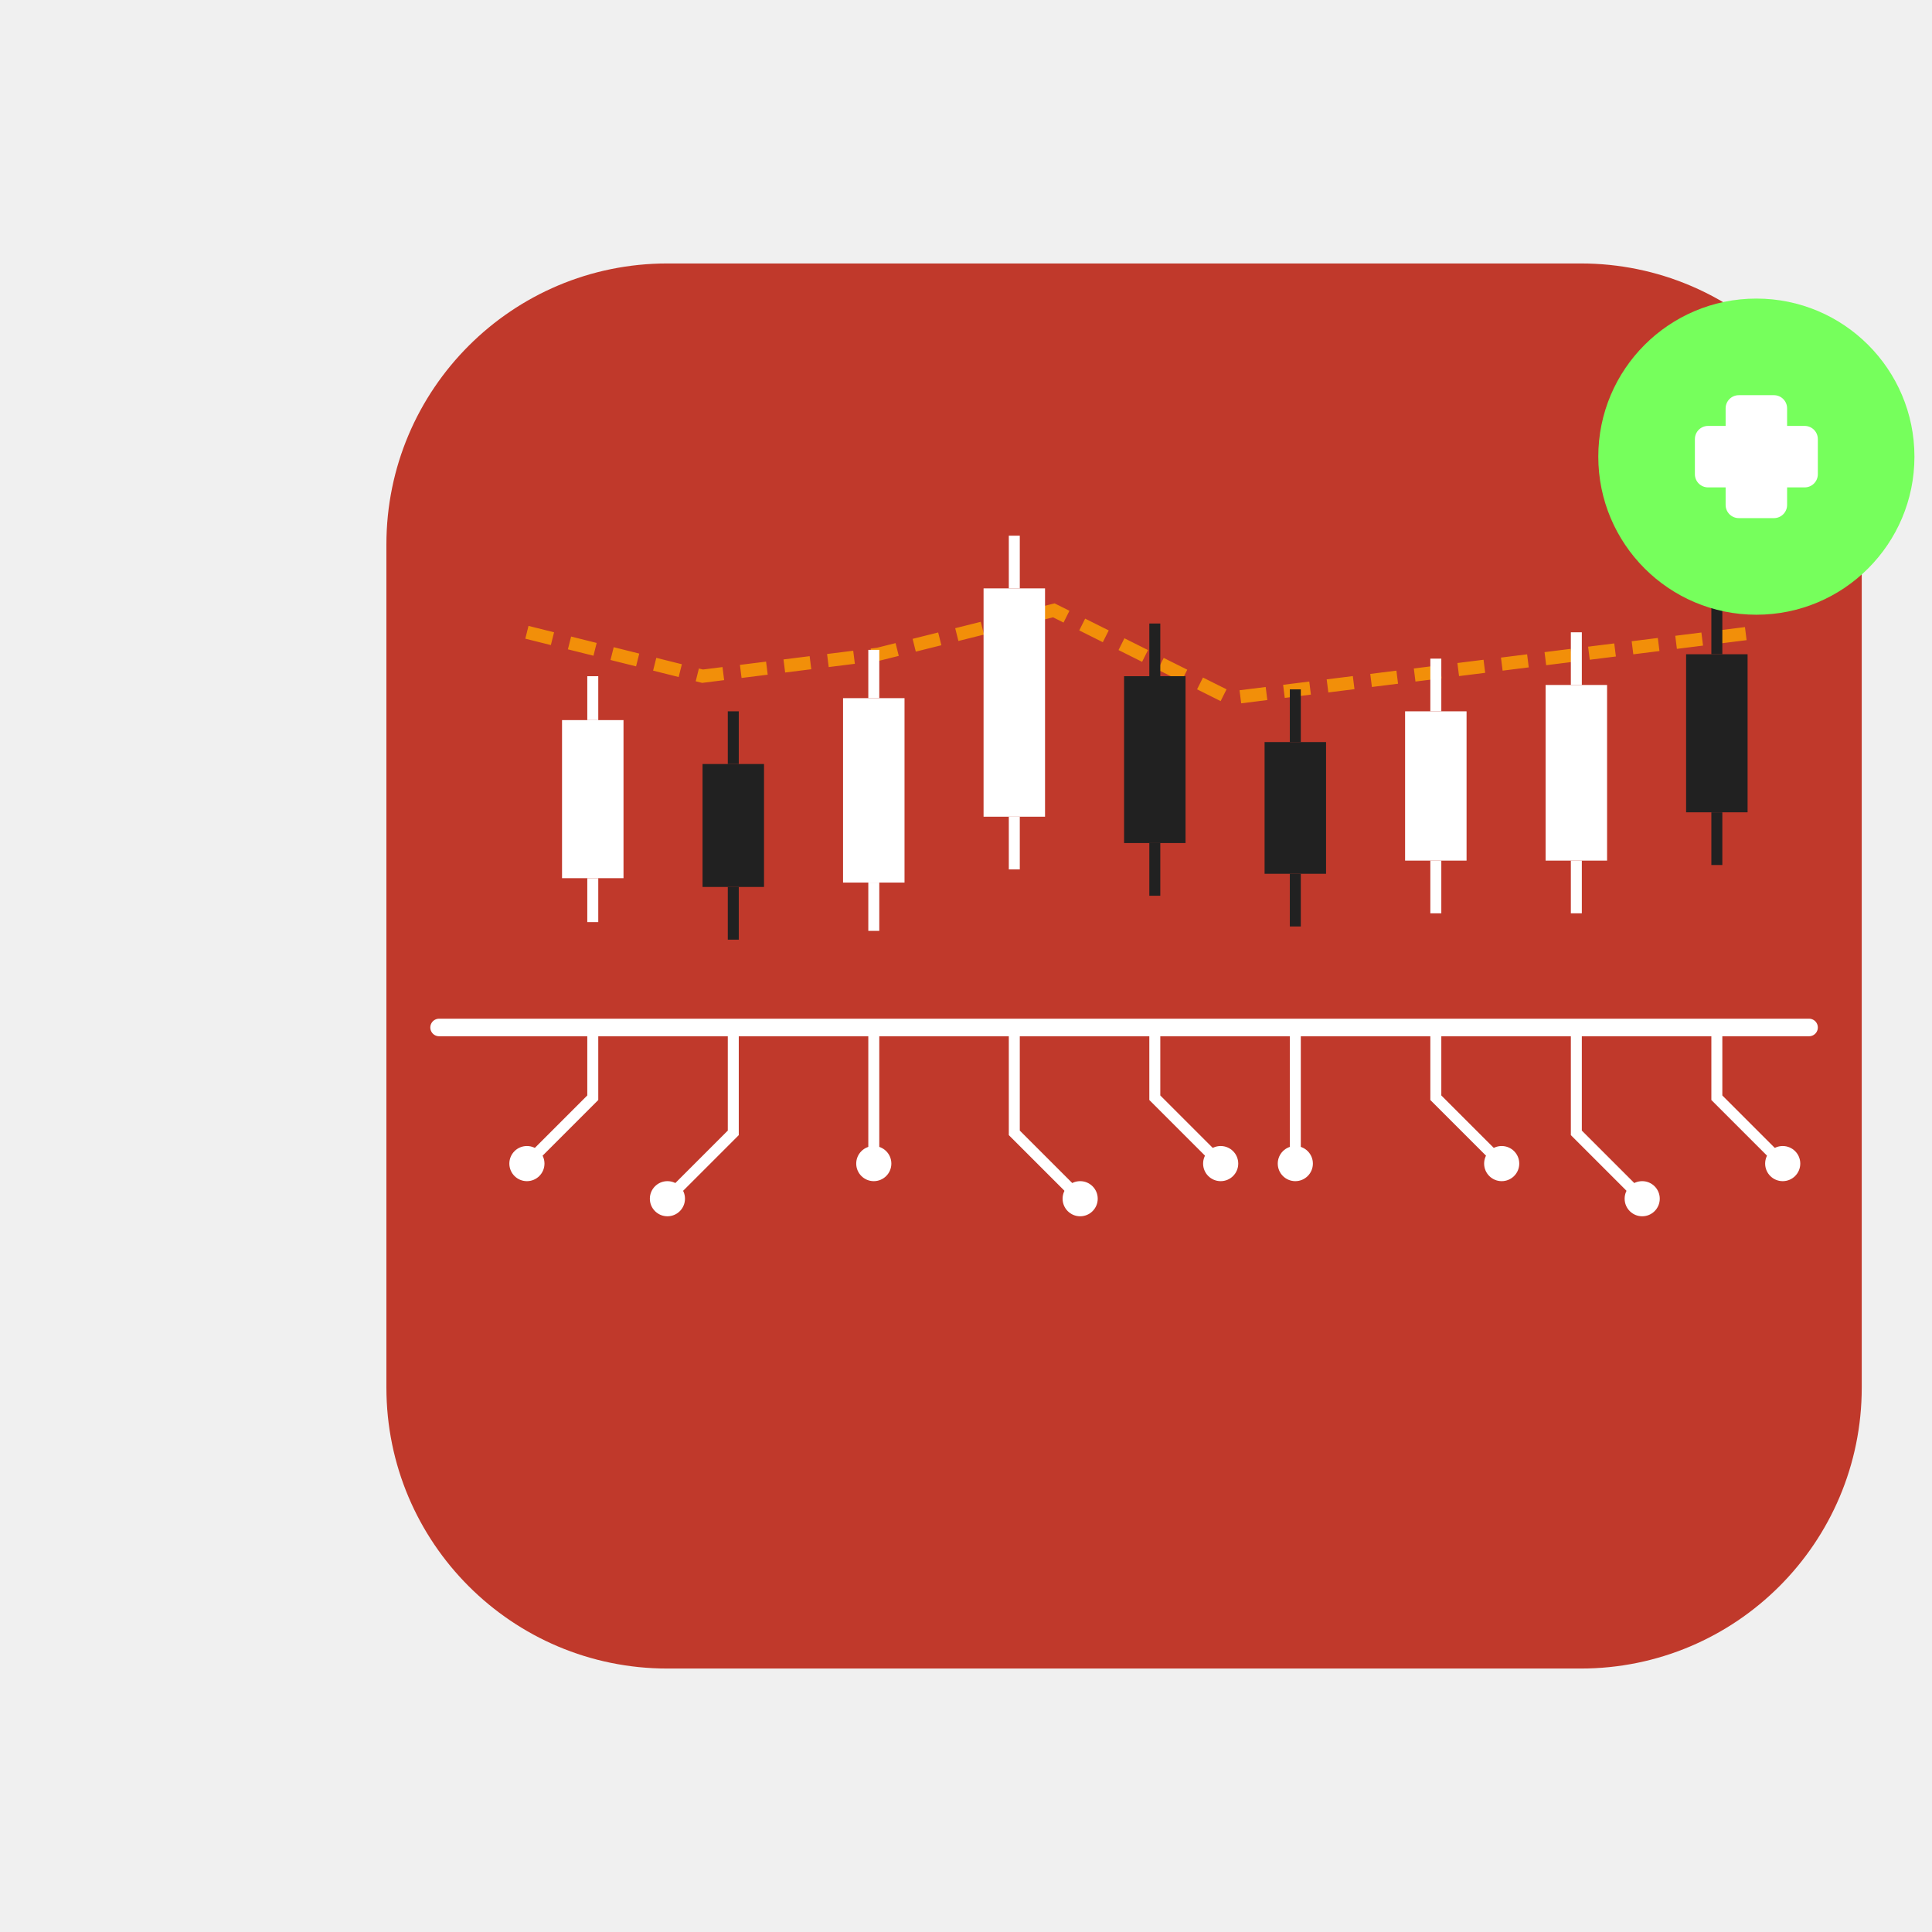
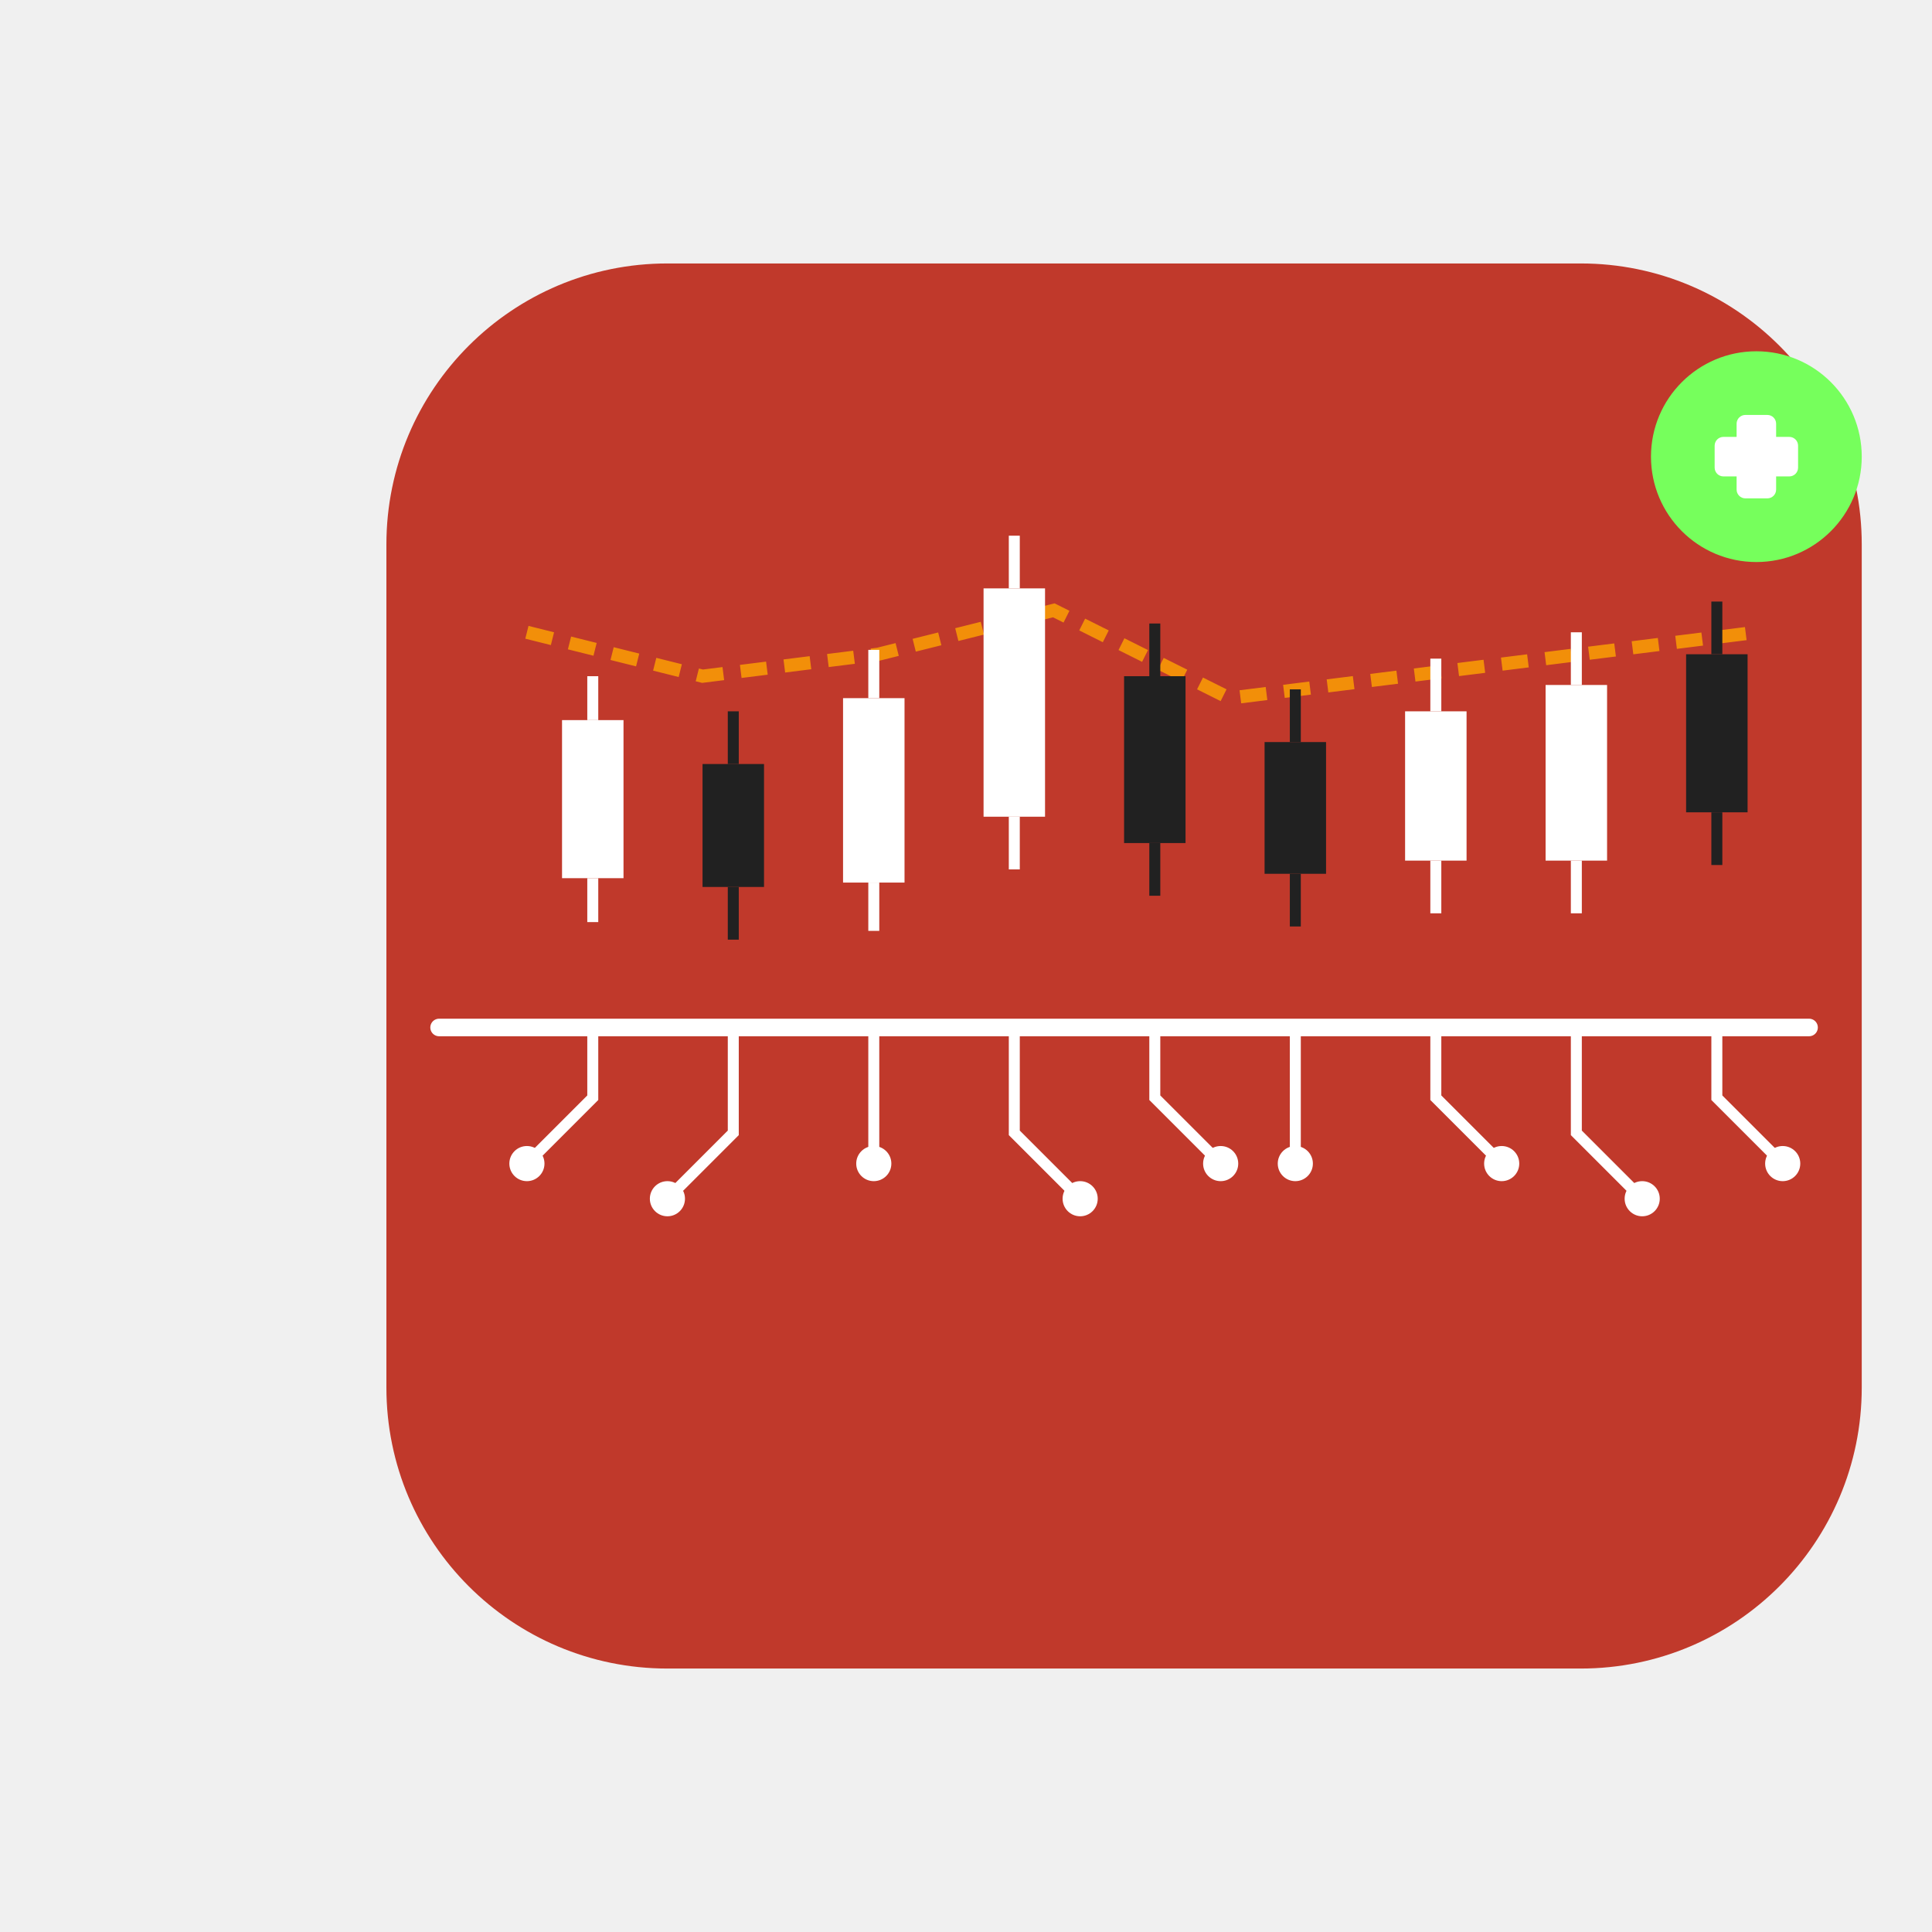
<svg xmlns="http://www.w3.org/2000/svg" width="440" height="440" viewBox="0 36 440 440" fill="none">
  <rect x="88" y="96" width="336" height="320" rx="64" fill="#C0392B" />
  <path d="M120 180 L160 190 L200 185 L240 175 L280 195 L320 190 L360 185 L400 180" stroke="#FFA500" stroke-width="3" stroke-dasharray="6 4" fill="none" opacity="0.8" />
  <rect x="128" y="200" width="14" height="36" fill="white" />
  <line x1="135" y1="190" x2="135" y2="200" stroke="white" stroke-width="2.5" />
  <line x1="135" y1="236" x2="135" y2="246" stroke="white" stroke-width="2.5" />
  <rect x="160" y="210" width="14" height="28" fill="#212121" />
  <line x1="167" y1="198" x2="167" y2="210" stroke="#212121" stroke-width="2.5" />
  <line x1="167" y1="238" x2="167" y2="250" stroke="#212121" stroke-width="2.5" />
  <rect x="192" y="195" width="14" height="42" fill="white" />
  <line x1="199" y1="184" x2="199" y2="195" stroke="white" stroke-width="2.5" />
  <line x1="199" y1="237" x2="199" y2="248" stroke="white" stroke-width="2.5" />
  <rect x="224" y="170" width="14" height="52" fill="white" />
  <line x1="231" y1="158" x2="231" y2="170" stroke="white" stroke-width="2.5" />
  <line x1="231" y1="222" x2="231" y2="234" stroke="white" stroke-width="2.5" />
  <rect x="256" y="190" width="14" height="38" fill="#212121" />
  <line x1="263" y1="178" x2="263" y2="190" stroke="#212121" stroke-width="2.5" />
  <line x1="263" y1="228" x2="263" y2="240" stroke="#212121" stroke-width="2.5" />
  <rect x="288" y="205" width="14" height="30" fill="#212121" />
  <line x1="295" y1="193" x2="295" y2="205" stroke="#212121" stroke-width="2.5" />
  <line x1="295" y1="235" x2="295" y2="247" stroke="#212121" stroke-width="2.5" />
  <rect x="320" y="198" width="14" height="34" fill="white" />
  <line x1="327" y1="186" x2="327" y2="198" stroke="white" stroke-width="2.5" />
  <line x1="327" y1="232" x2="327" y2="244" stroke="white" stroke-width="2.5" />
  <rect x="352" y="192" width="14" height="40" fill="white" />
  <line x1="359" y1="180" x2="359" y2="192" stroke="white" stroke-width="2.5" />
  <line x1="359" y1="232" x2="359" y2="244" stroke="white" stroke-width="2.5" />
  <rect x="384" y="185" width="14" height="36" fill="#212121" />
  <line x1="391" y1="173" x2="391" y2="185" stroke="#212121" stroke-width="2.5" />
  <line x1="391" y1="221" x2="391" y2="233" stroke="#212121" stroke-width="2.5" />
  <path d="M100 270H412" stroke="white" stroke-width="4" stroke-linecap="round" />
  <path d="M135 270V286L120 301" stroke="white" stroke-width="2.5" stroke-linecap="round" fill="none" />
  <circle cx="120" cy="301" r="4" fill="white" />
  <path d="M167 270V294L152 309" stroke="white" stroke-width="2.5" stroke-linecap="round" fill="none" />
  <circle cx="152" cy="309" r="4" fill="white" />
  <path d="M199 270V301" stroke="white" stroke-width="2.5" stroke-linecap="round" fill="none" />
  <circle cx="199" cy="301" r="4" fill="white" />
  <path d="M231 270V294L246 309" stroke="white" stroke-width="2.5" stroke-linecap="round" fill="none" />
  <circle cx="246" cy="309" r="4" fill="white" />
  <path d="M263 270V286L278 301" stroke="white" stroke-width="2.5" stroke-linecap="round" fill="none" />
  <circle cx="278" cy="301" r="4" fill="white" />
  <path d="M295 270V301" stroke="white" stroke-width="2.5" stroke-linecap="round" fill="none" />
  <circle cx="295" cy="301" r="4" fill="white" />
  <path d="M327 270V286L342 301" stroke="white" stroke-width="2.5" stroke-linecap="round" fill="none" />
  <circle cx="342" cy="301" r="4" fill="white" />
  <path d="M359 270V294L374 309" stroke="white" stroke-width="2.5" stroke-linecap="round" fill="none" />
  <circle cx="374" cy="309" r="4" fill="white" />
  <path d="M391 270V286L406 301" stroke="white" stroke-width="2.5" stroke-linecap="round" fill="none" />
  <circle cx="406" cy="301" r="4" fill="white" />
-   <circle cx="400" cy="140" r="36" fill="#76FF5C" />
-   <rect x="386" y="133" width="28" height="14" rx="3" fill="white" />
-   <rect x="393" y="126" width="14" height="28" rx="3" fill="white" />
+   <circle cx="400" cy="140" r="24" fill="#76FF5C" />
+   <rect x="390.5" y="135.5" width="19" height="9" rx="2" fill="white" />
+   <rect x="395.5" y="130.5" width="9" height="19" rx="2" fill="white" />
</svg>
